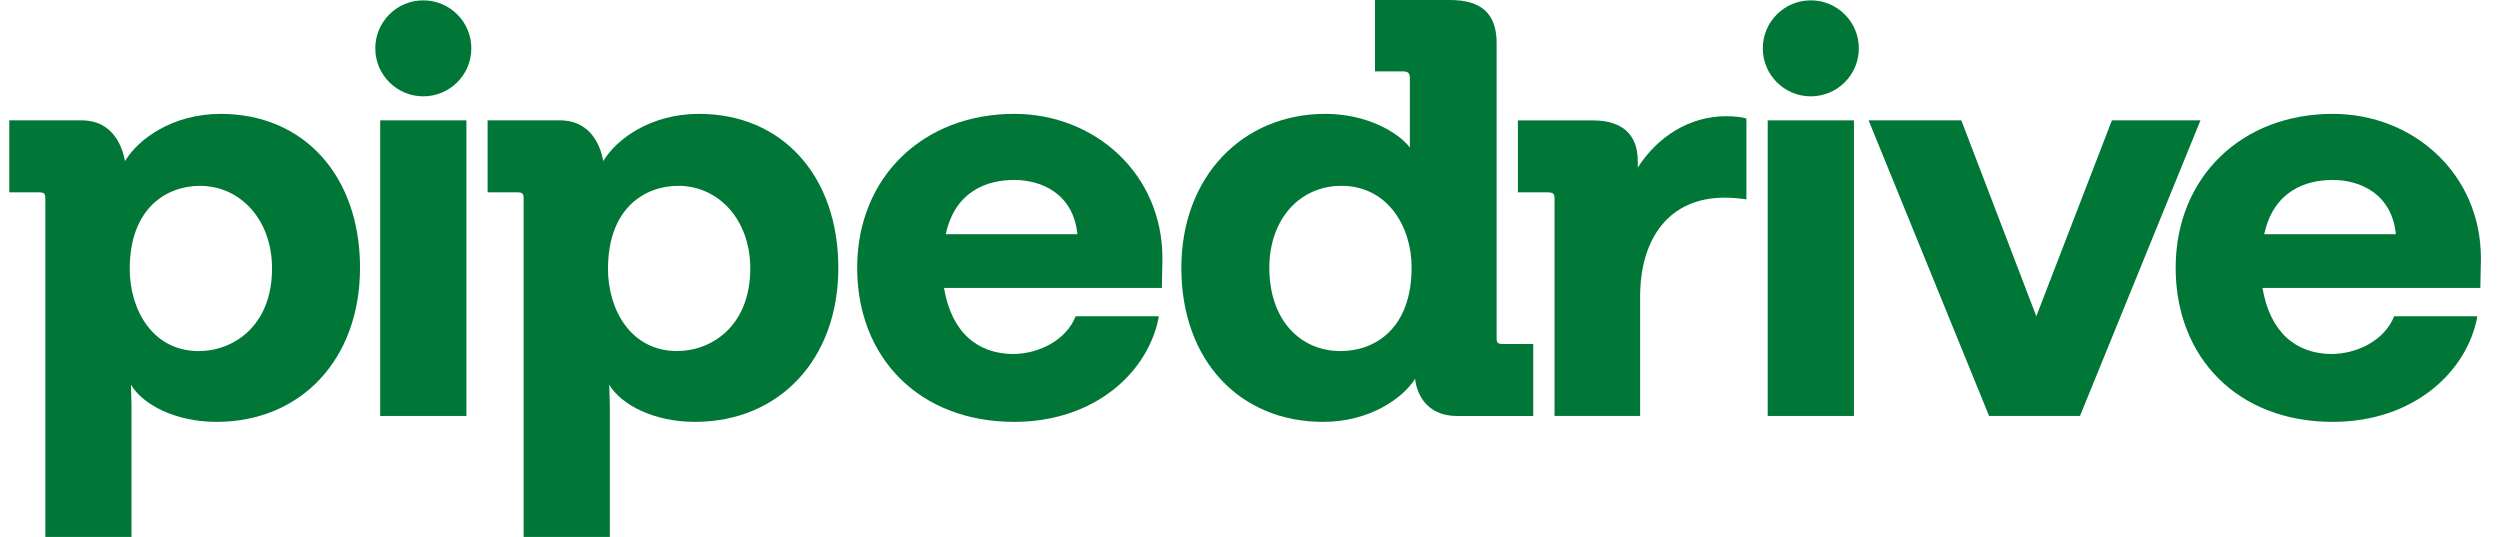
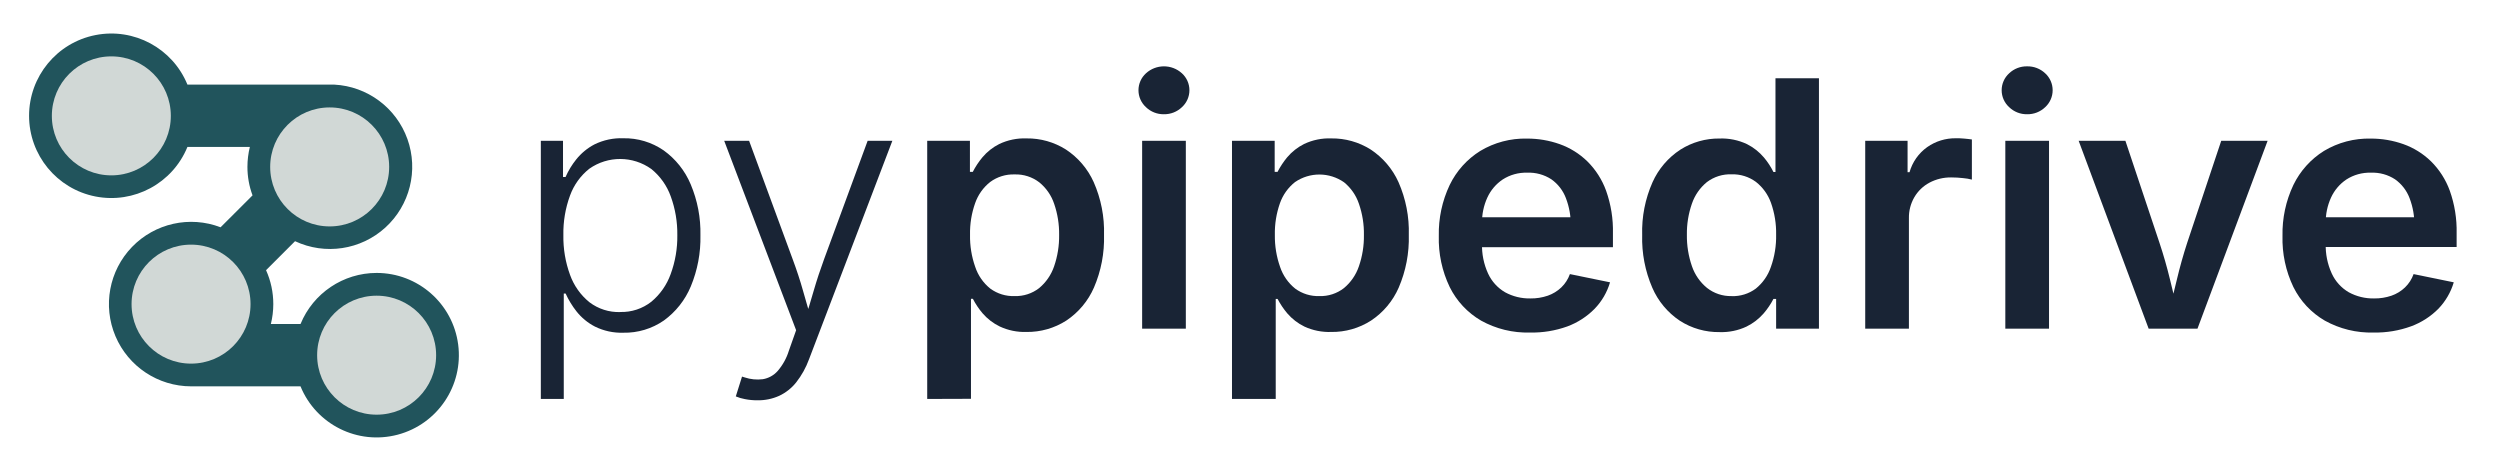
- <svg xmlns="http://www.w3.org/2000/svg" height="32" viewBox="0 0 121 26" fill="none" width="149">
-   <path fill-rule="evenodd" clip-rule="evenodd" d="M20.467 4.665C21.752 4.665 22.793 3.624 22.793 2.341C22.793 1.057 21.752 0.017 20.467 0.017C19.183 0.017 18.142 1.057 18.142 2.341C18.142 3.624 19.183 4.665 20.467 4.665Z" fill="#017737" />
-   <path d="M22.555 5.828H18.38V20.143H22.555V5.828Z" fill-rule="evenodd" clip-rule="evenodd" fill="#017737" />
-   <path fill-rule="evenodd" clip-rule="evenodd" d="M87.657 4.665C88.942 4.665 89.983 3.624 89.983 2.341C89.983 1.057 88.942 0.017 87.657 0.017C86.373 0.017 85.332 1.057 85.332 2.341C85.332 3.624 86.373 4.665 87.657 4.665Z" fill="#017737" />
-   <path d="M89.746 5.828H85.57V20.143H89.746V5.828Z" fill-rule="evenodd" clip-rule="evenodd" fill="#017737" />
-   <path fill-rule="evenodd" clip-rule="evenodd" d="M120.108 12.514C120.108 8.428 116.848 5.514 112.931 5.514C108.528 5.514 105.325 8.571 105.325 12.972C105.325 17.315 108.328 20.429 112.931 20.429C116.848 20.429 119.45 18.001 119.936 15.315H115.904C115.446 16.486 114.102 17.144 112.845 17.144C111.158 17.115 109.9 16.115 109.529 13.943H120.079L120.108 12.514ZM109.614 11.342C110.072 9.229 111.644 8.714 112.93 8.714C114.246 8.714 115.79 9.372 115.989 11.342H109.614Z" fill="#017737" />
-   <path d="M102.237 5.828H106.526L100.692 20.143H96.29L90.456 5.828H94.946L98.577 15.314L102.237 5.828Z" fill-rule="evenodd" clip-rule="evenodd" fill="#017737" />
-   <path d="M79.278 8.114C80.25 6.599 81.794 5.627 83.566 5.627C83.881 5.627 84.281 5.656 84.539 5.742V9.657C84.196 9.6 83.824 9.572 83.481 9.572C80.793 9.572 79.392 11.544 79.392 14.371V20.143H75.247V9.6C75.247 9.372 75.16 9.314 74.904 9.314H73.473V5.829H77.076C78.535 5.829 79.278 6.514 79.278 7.801V8.114Z" fill-rule="evenodd" clip-rule="evenodd" fill="#017737" />
-   <path d="M72.729 16.657C72.501 16.657 72.443 16.6 72.443 16.37V2.085C72.443 0.657 71.7 0 70.184 0H66.553V3.457H67.897C68.154 3.457 68.241 3.542 68.241 3.771V7.143C67.698 6.429 66.182 5.514 64.152 5.514C60.12 5.514 57.175 8.571 57.175 12.972C57.175 17.457 60.006 20.429 64.037 20.429C66.296 20.429 67.897 19.286 68.497 18.344C68.554 18.973 68.984 20.145 70.527 20.145H74.216V16.659H72.729V16.657ZM64.895 17C62.893 17 61.436 15.457 61.436 12.97C61.436 10.599 62.923 8.999 64.923 8.999C67.182 8.999 68.326 11 68.326 12.942C68.326 15.971 66.497 17 64.895 17Z" fill-rule="evenodd" clip-rule="evenodd" fill="#017737" />
-   <path d="M56.26 12.514C56.26 8.428 53 5.514 49.083 5.514C44.68 5.514 41.477 8.571 41.477 12.972C41.477 17.315 44.48 20.429 49.083 20.429C53 20.429 55.602 18.001 56.088 15.315H52.056C51.598 16.486 50.254 17.144 48.997 17.144C47.309 17.115 46.052 16.115 45.681 13.943H56.231L56.26 12.514ZM45.767 11.342C46.225 9.229 47.797 8.714 49.083 8.714C50.399 8.714 51.943 9.372 52.142 11.342H45.767Z" fill-rule="evenodd" clip-rule="evenodd" fill="#017737" />
-   <path d="M33.816 5.514C31.471 5.514 29.812 6.742 29.184 7.799C29.069 7.199 28.669 5.827 27.069 5.827H23.581V9.314H25.01C25.267 9.314 25.325 9.37 25.325 9.6V26H29.5V19.657L29.471 18.629C30.071 19.629 31.673 20.429 33.617 20.429C37.706 20.429 40.565 17.4 40.565 12.972C40.563 8.513 37.846 5.514 33.816 5.514ZM32.757 16.999C30.498 16.999 29.411 14.971 29.411 13.028C29.411 10.057 31.213 8.999 32.813 8.999C34.757 8.999 36.301 10.628 36.301 12.999C36.302 15.8 34.415 16.999 32.757 16.999Z" fill-rule="evenodd" clip-rule="evenodd" fill="#017737" />
-   <path d="M17.403 12.972C17.403 17.4 14.543 20.429 10.454 20.429C8.511 20.429 6.909 19.629 6.309 18.629L6.337 19.657V26H2.164V9.6C2.164 9.372 2.107 9.314 1.849 9.314H0.418V5.828H3.907C5.508 5.828 5.909 7.2 6.023 7.801C6.652 6.744 8.309 5.515 10.654 5.515C14.686 5.514 17.403 8.513 17.403 12.972ZM13.142 13C13.142 10.628 11.598 9 9.653 9C8.053 9 6.251 10.057 6.251 13.03C6.251 14.972 7.337 17.001 9.597 17.001C11.255 17 13.142 15.8 13.142 13Z" fill-rule="evenodd" clip-rule="evenodd" fill="#017737" />
+ <svg xmlns="http://www.w3.org/2000/svg" xmlns:xlink="http://www.w3.org/1999/xlink" id="Layer_1" data-name="Layer 1" viewBox="0 0 690 130">
+   <defs>
+     <style>.cls-1{fill:#21545c;}.cls-2{fill:#d1d8d6;}.cls-3{fill:#192435;}</style>
+     <symbol id="ICONE_PIPEDRIVE" data-name="ICONE PIPEDRIVE" viewBox="0 0 118.61 111.44">
+       <path class="cls-1" d="M95.92,66.05a22.71,22.71,0,0,0-21,14.09H66.73a23,23,0,0,0,.67-5.48,22.73,22.73,0,0,0-2-9.37l8-8a22.7,22.7,0,1,0,10.8-43.22v0H43.7a22.7,22.7,0,1,0,0,17.21H60.93a23.06,23.06,0,0,0-.67,5.49,22.55,22.55,0,0,0,1.41,7.87l-8.82,8.81A22.7,22.7,0,1,0,44.7,97.35H74.91a22.7,22.7,0,1,0,21-31.3Z" />
+       <circle class="cls-2" cx="22.7" cy="22.7" r="16.42" />
+       <circle class="cls-2" cx="95.92" cy="88.75" r="16.42" />
+       <circle class="cls-2" cx="82.96" cy="36.79" r="16.42" />
+       <circle class="cls-2" cx="44.7" cy="74.66" r="16.42" />
+     </symbol>
+     <symbol id="LOGO" data-name="LOGO" viewBox="0 0 673.95 112.67">
+       <use width="118.61" height="111.44" transform="translate(0 0.62)" xlink:href="#ICONE_PIPEDRIVE" />
+       <path class="cls-3" d="M141.24,101.45V30.2h6.12v10h.7A21.81,21.81,0,0,1,151,35.35a15.86,15.86,0,0,1,5.05-4.16A16.64,16.64,0,0,1,164,29.5a19,19,0,0,1,11.13,3.34,22,22,0,0,1,7.47,9.37,34.31,34.31,0,0,1,2.69,14.06,34.87,34.87,0,0,1-2.66,14.12,22.1,22.1,0,0,1-7.45,9.42A19,19,0,0,1,164,83.17a16.47,16.47,0,0,1-7.82-1.69,15.57,15.57,0,0,1-5.1-4.2,24.27,24.27,0,0,1-3-4.92h-.51v29.09Zm21.9-24a13.29,13.29,0,0,0,8.6-2.83A17.66,17.66,0,0,0,177.07,67a29.88,29.88,0,0,0,1.84-10.76,30,30,0,0,0-1.81-10.69A17.16,17.16,0,0,0,171.76,38a14.8,14.8,0,0,0-17.14-.09,16.71,16.71,0,0,0-5.33,7.42,30.07,30.07,0,0,0-1.83,10.9,30.43,30.43,0,0,0,1.85,11,17.17,17.17,0,0,0,5.36,7.54A13.36,13.36,0,0,0,163.14,77.47Z" />
+       <path class="cls-3" d="M195.05,100.75l1.72-5.47.74.23a11.27,11.27,0,0,0,5,.49,7,7,0,0,0,4.08-2.25,15.57,15.57,0,0,0,3.11-5.62l2-5.65L191.85,30.2h6.87l12,32.61c1.12,3,2.08,5.91,2.9,8.83s1.66,5.8,2.53,8.61h-2.23q1.35-4.22,2.62-8.63c.85-2.94,1.82-5.87,2.9-8.81l12-32.61h6.82l-23,60.3a23.25,23.25,0,0,1-3.53,6.36,13.14,13.14,0,0,1-4.71,3.73,14,14,0,0,1-6,1.23,17,17,0,0,1-3.47-.33A11.79,11.79,0,0,1,195.05,100.75Z" />
+       <path class="cls-3" d="M247.88,101.45V30.2h11.79v8.58h.79a21.7,21.7,0,0,1,2.64-4,14.71,14.71,0,0,1,4.66-3.69,16.17,16.17,0,0,1,7.54-1.55,19.81,19.81,0,0,1,10.85,3.06,21.13,21.13,0,0,1,7.68,9,33.68,33.68,0,0,1,2.85,14.59,34.19,34.19,0,0,1-2.78,14.52,21.07,21.07,0,0,1-7.63,9.11,19.86,19.86,0,0,1-11,3.14,16.23,16.23,0,0,1-7.37-1.51,14.77,14.77,0,0,1-4.74-3.64,21.41,21.41,0,0,1-2.68-4h-.52v27.6ZM272,73.06a10.51,10.51,0,0,0,6.77-2.2,13.47,13.47,0,0,0,4.13-6,25.46,25.46,0,0,0,1.39-8.66,25.23,25.23,0,0,0-1.37-8.6,12.92,12.92,0,0,0-4.11-5.94A10.63,10.63,0,0,0,272,39.48a10.77,10.77,0,0,0-6.73,2.08,12.78,12.78,0,0,0-4.15,5.82,24.62,24.62,0,0,0-1.42,8.79A25.14,25.14,0,0,0,261.13,65,12.84,12.84,0,0,0,265.3,71,10.71,10.71,0,0,0,272,73.06Z" />
+       <path class="cls-3" d="M313.2,22.87a6.93,6.93,0,0,1-4.94-1.95,6.31,6.31,0,0,1,0-9.35,7.37,7.37,0,0,1,9.92,0,6.31,6.31,0,0,1,0,9.35A7,7,0,0,1,313.2,22.87Zm-6,59.19V30.2h12.06V82.06Z" />
+       <path class="cls-3" d="M332,101.45V30.2h11.78v8.58h.79a22.78,22.78,0,0,1,2.64-4,14.75,14.75,0,0,1,4.67-3.69,16.13,16.13,0,0,1,7.53-1.55,19.87,19.87,0,0,1,10.86,3.06,21.26,21.26,0,0,1,7.68,9,33.68,33.68,0,0,1,2.85,14.59,34.35,34.35,0,0,1-2.78,14.52,21,21,0,0,1-7.64,9.11,19.82,19.82,0,0,1-11,3.14A16.27,16.27,0,0,1,352,81.48a14.73,14.73,0,0,1-4.73-3.64,22,22,0,0,1-2.69-4h-.51v27.6Zm24.12-28.39a10.49,10.49,0,0,0,6.77-2.2,13.4,13.4,0,0,0,4.13-6,25.22,25.22,0,0,0,1.39-8.66,25,25,0,0,0-1.37-8.6,13,13,0,0,0-4.1-5.94,11.89,11.89,0,0,0-13.54-.07,12.87,12.87,0,0,0-4.16,5.82,24.86,24.86,0,0,0-1.41,8.79A25.38,25.38,0,0,0,345.27,65,12.93,12.93,0,0,0,349.45,71,10.68,10.68,0,0,0,356.15,73.06Z" />
+       <path class="cls-3" d="M414.23,83.12a26.22,26.22,0,0,1-13.48-3.29,22,22,0,0,1-8.67-9.28,30.72,30.72,0,0,1-3-14.1,31.29,31.29,0,0,1,3-14.05A22.73,22.73,0,0,1,400.52,33a24,24,0,0,1,12.92-3.41,26.66,26.66,0,0,1,9,1.53,21.05,21.05,0,0,1,7.61,4.73A21.92,21.92,0,0,1,435.26,44a32.89,32.89,0,0,1,1.88,11.76v3.8h-42.4V51.3h36.42l-5.66,2.42A20.25,20.25,0,0,0,424.15,46a11.18,11.18,0,0,0-4-5.17A11.37,11.37,0,0,0,413.48,39a11.84,11.84,0,0,0-6.77,1.88,12.05,12.05,0,0,0-4.24,5,16.21,16.21,0,0,0-1.46,7v5.66a18.52,18.52,0,0,0,1.67,8.3A11.58,11.58,0,0,0,407.36,72a14,14,0,0,0,7,1.71,14.3,14.3,0,0,0,4.8-.76,10.31,10.31,0,0,0,3.73-2.28,9.51,9.51,0,0,0,2.37-3.68l11.08,2.27a17.71,17.71,0,0,1-4.26,7.31,20.65,20.65,0,0,1-7.54,4.87A28.63,28.63,0,0,1,414.23,83.12Z" />
+       <path class="cls-3" d="M466.6,83a19.74,19.74,0,0,1-11-3.14A20.94,20.94,0,0,1,448,70.74a34.19,34.19,0,0,1-2.79-14.52,33.53,33.53,0,0,1,2.86-14.59,21,21,0,0,1,7.7-9,19.77,19.77,0,0,1,10.78-3.06,16.33,16.33,0,0,1,7.59,1.55,15,15,0,0,1,4.68,3.69,20.08,20.08,0,0,1,2.62,4H482V12.94H494V82.06H482.18V73.85h-.74a21.21,21.21,0,0,1-2.71,4A15.09,15.09,0,0,1,474,81.48,16.19,16.19,0,0,1,466.6,83Zm3.29-9.93A10.58,10.58,0,0,0,476.57,71,13.06,13.06,0,0,0,480.74,65a24.9,24.9,0,0,0,1.44-8.86,24.86,24.86,0,0,0-1.41-8.79,12.83,12.83,0,0,0-4.18-5.82,10.78,10.78,0,0,0-6.7-2.08,10.68,10.68,0,0,0-6.82,2.15,13.18,13.18,0,0,0-4.13,5.94,25,25,0,0,0-1.39,8.6,25.46,25.46,0,0,0,1.39,8.66,13.29,13.29,0,0,0,4.16,6A10.56,10.56,0,0,0,469.89,73.06Z" />
+       <path class="cls-3" d="M506.77,82.06V30.2h11.69v8.67H519a12.75,12.75,0,0,1,4.88-6.93,13.44,13.44,0,0,1,7.93-2.44c.68,0,1.44,0,2.27.09s1.55.14,2.13.24V40.91a14.23,14.23,0,0,0-2.41-.41,28.29,28.29,0,0,0-3.29-.19,12.45,12.45,0,0,0-6,1.44,10.61,10.61,0,0,0-4.17,4,11.13,11.13,0,0,0-1.51,5.83V82.06Z" />
+       <path class="cls-3" d="M551.44,22.87a6.93,6.93,0,0,1-4.94-1.95,6.31,6.31,0,0,1,0-9.35,7,7,0,0,1,4.94-1.92,7.07,7.07,0,0,1,5,1.92,6.33,6.33,0,0,1,0,9.35A7,7,0,0,1,551.44,22.87Zm-6,59.19V30.2h12.06V82.06Z" />
+       <path class="cls-3" d="M585,82.06,565.68,30.2h12.9L588,58.4q1.66,5,2.87,10l2.46,10.16h-3q1.29-5.15,2.48-10.16t2.81-10l9.41-28.2h12.8L598.47,82.06Z" />
+       <path class="cls-3" d="M647.09,83.12a26.22,26.22,0,0,1-13.48-3.29,22,22,0,0,1-8.67-9.28,30.72,30.72,0,0,1-3-14.1,31.29,31.29,0,0,1,3-14.05A22.79,22.79,0,0,1,633.38,33a24,24,0,0,1,12.92-3.41,26.66,26.66,0,0,1,9,1.53,21.05,21.05,0,0,1,7.61,4.73A21.92,21.92,0,0,1,668.12,44,32.89,32.89,0,0,1,670,55.71v3.8H627.61V51.3H664l-5.66,2.42A20.25,20.25,0,0,0,657,46a11.18,11.18,0,0,0-4-5.17A11.34,11.34,0,0,0,646.35,39a11.88,11.88,0,0,0-6.78,1.88,12.05,12.05,0,0,0-4.24,5,16.21,16.21,0,0,0-1.46,7v5.66a18.52,18.52,0,0,0,1.67,8.3A11.58,11.58,0,0,0,640.22,72a14,14,0,0,0,7,1.71,14.3,14.3,0,0,0,4.8-.76,10.23,10.23,0,0,0,3.73-2.28,9.51,9.51,0,0,0,2.37-3.68l11.09,2.27A17.84,17.84,0,0,1,665,76.52a20.65,20.65,0,0,1-7.54,4.87A28.63,28.63,0,0,1,647.09,83.12Z" />
+     </symbol>
+   </defs>
+   <use width="673.95" height="112.67" transform="translate(8.03 8.66)" xlink:href="#LOGO" />
</svg>
